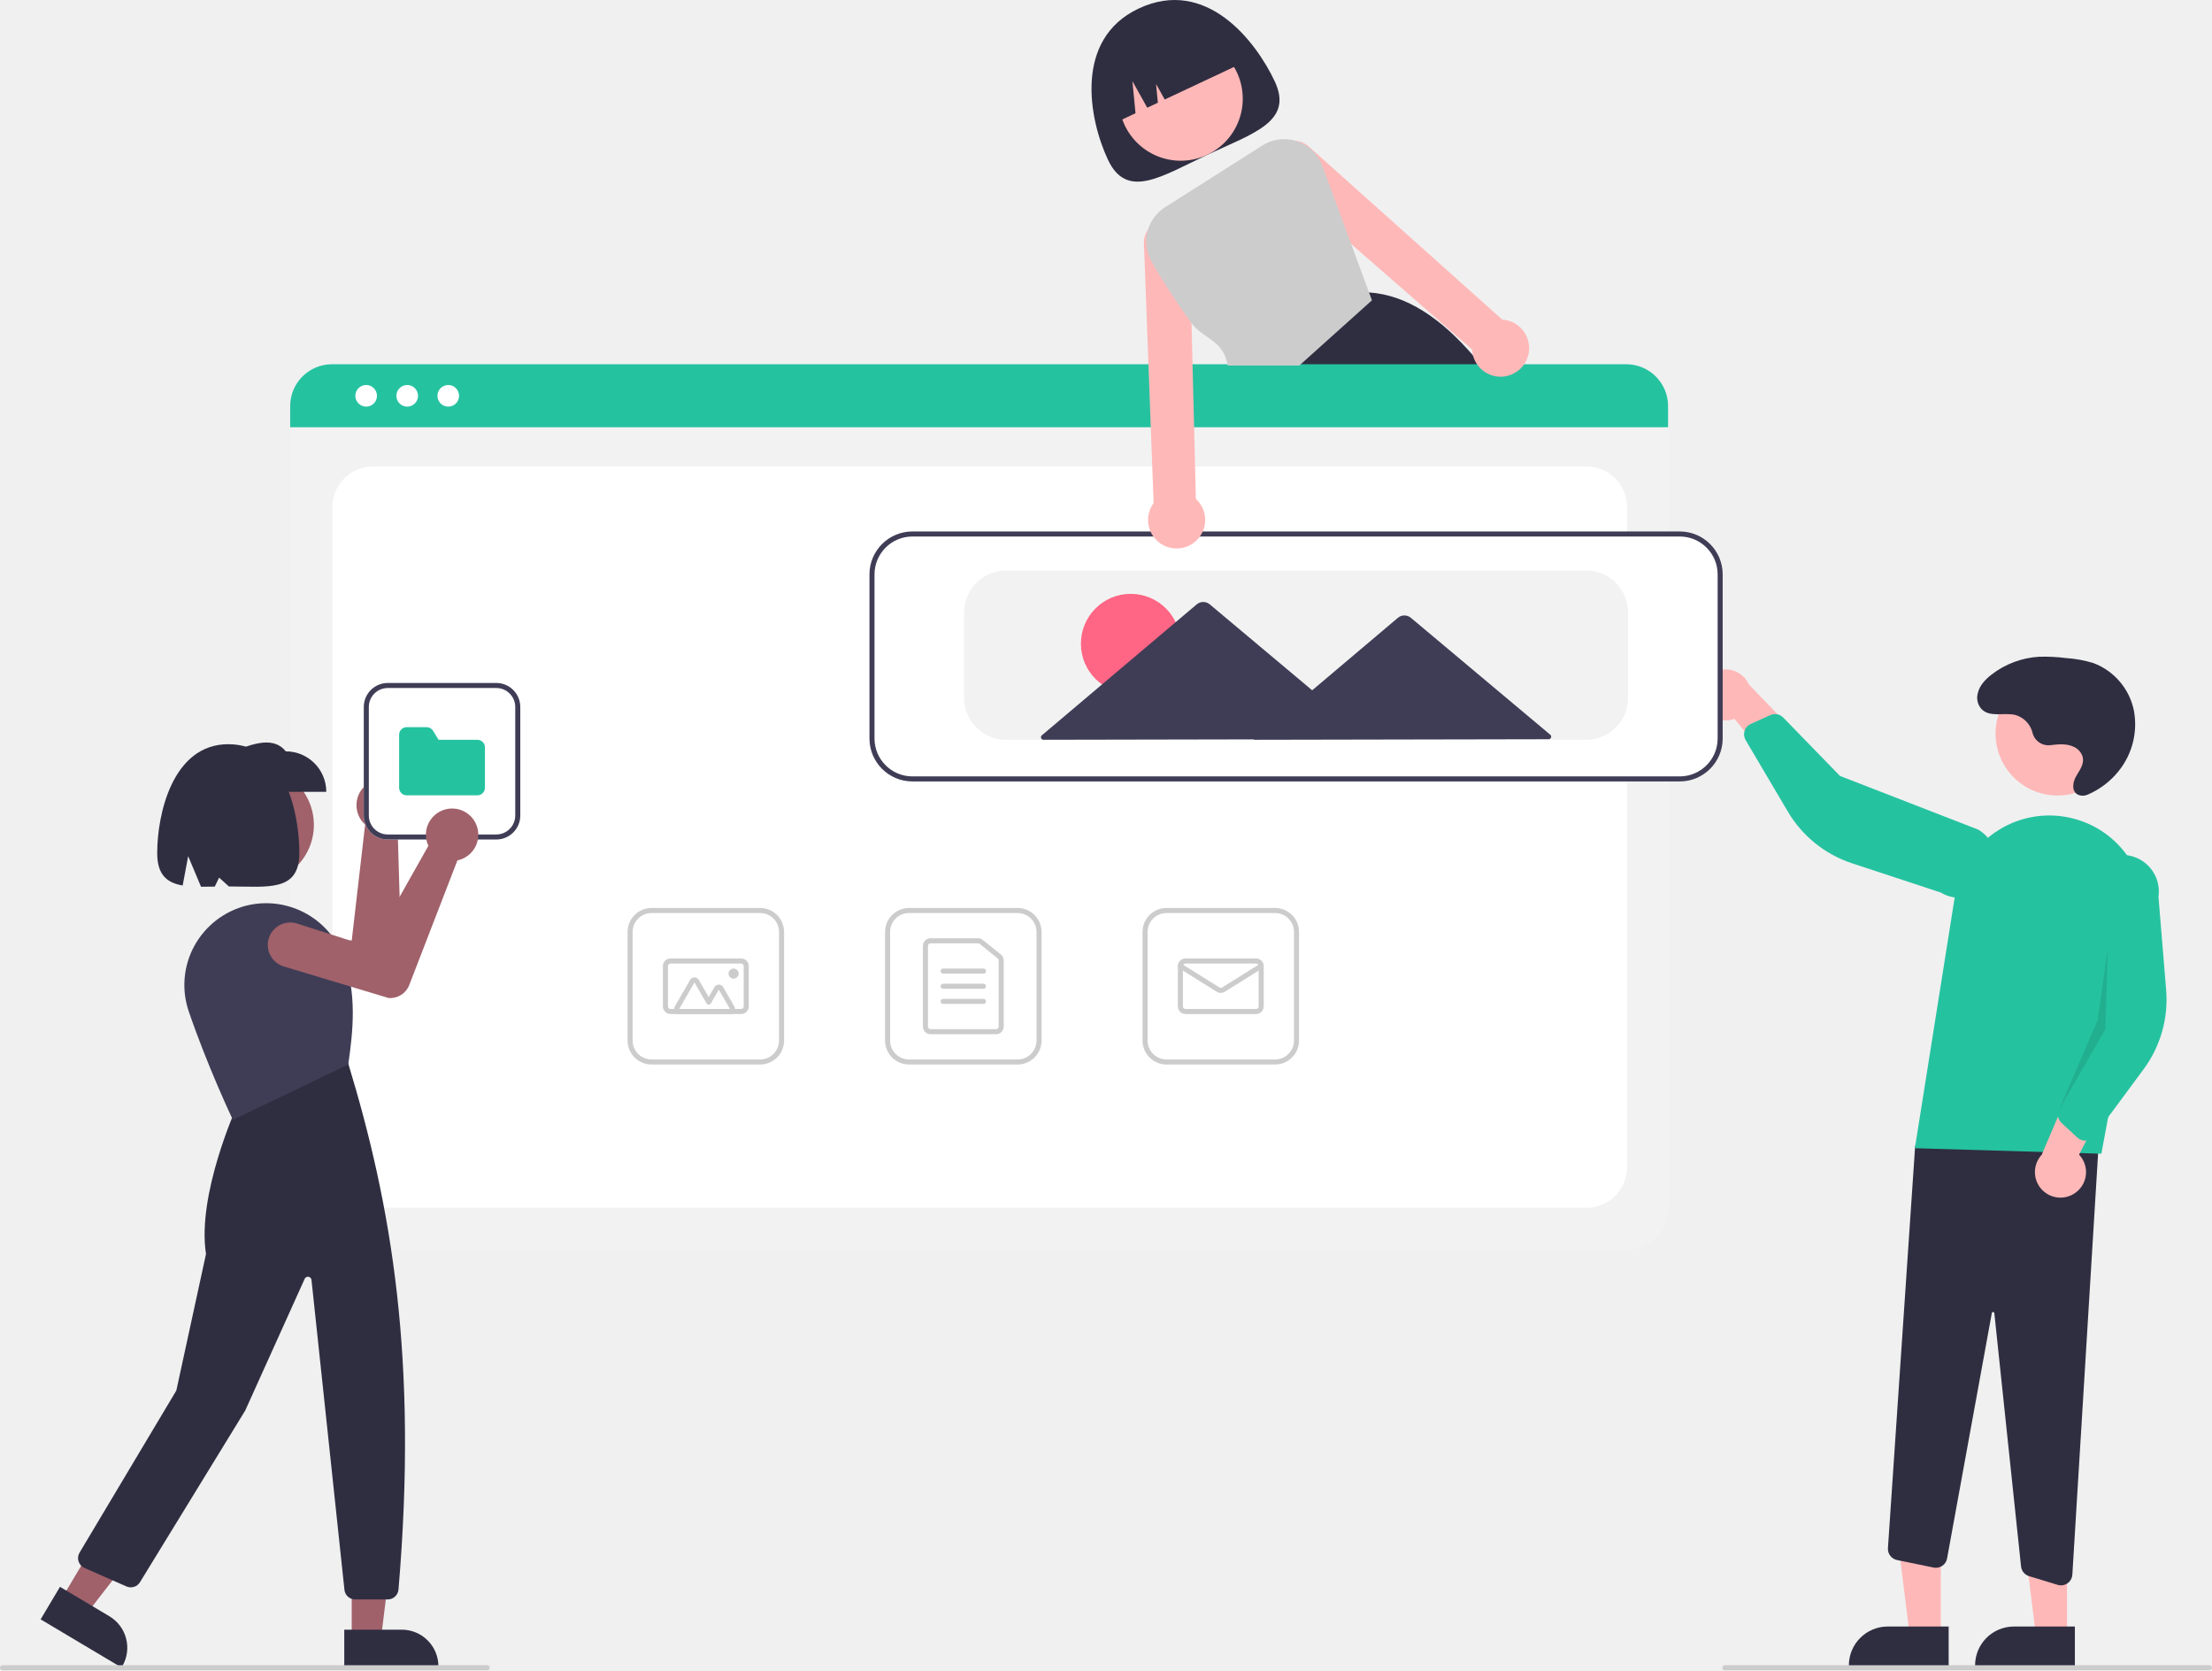
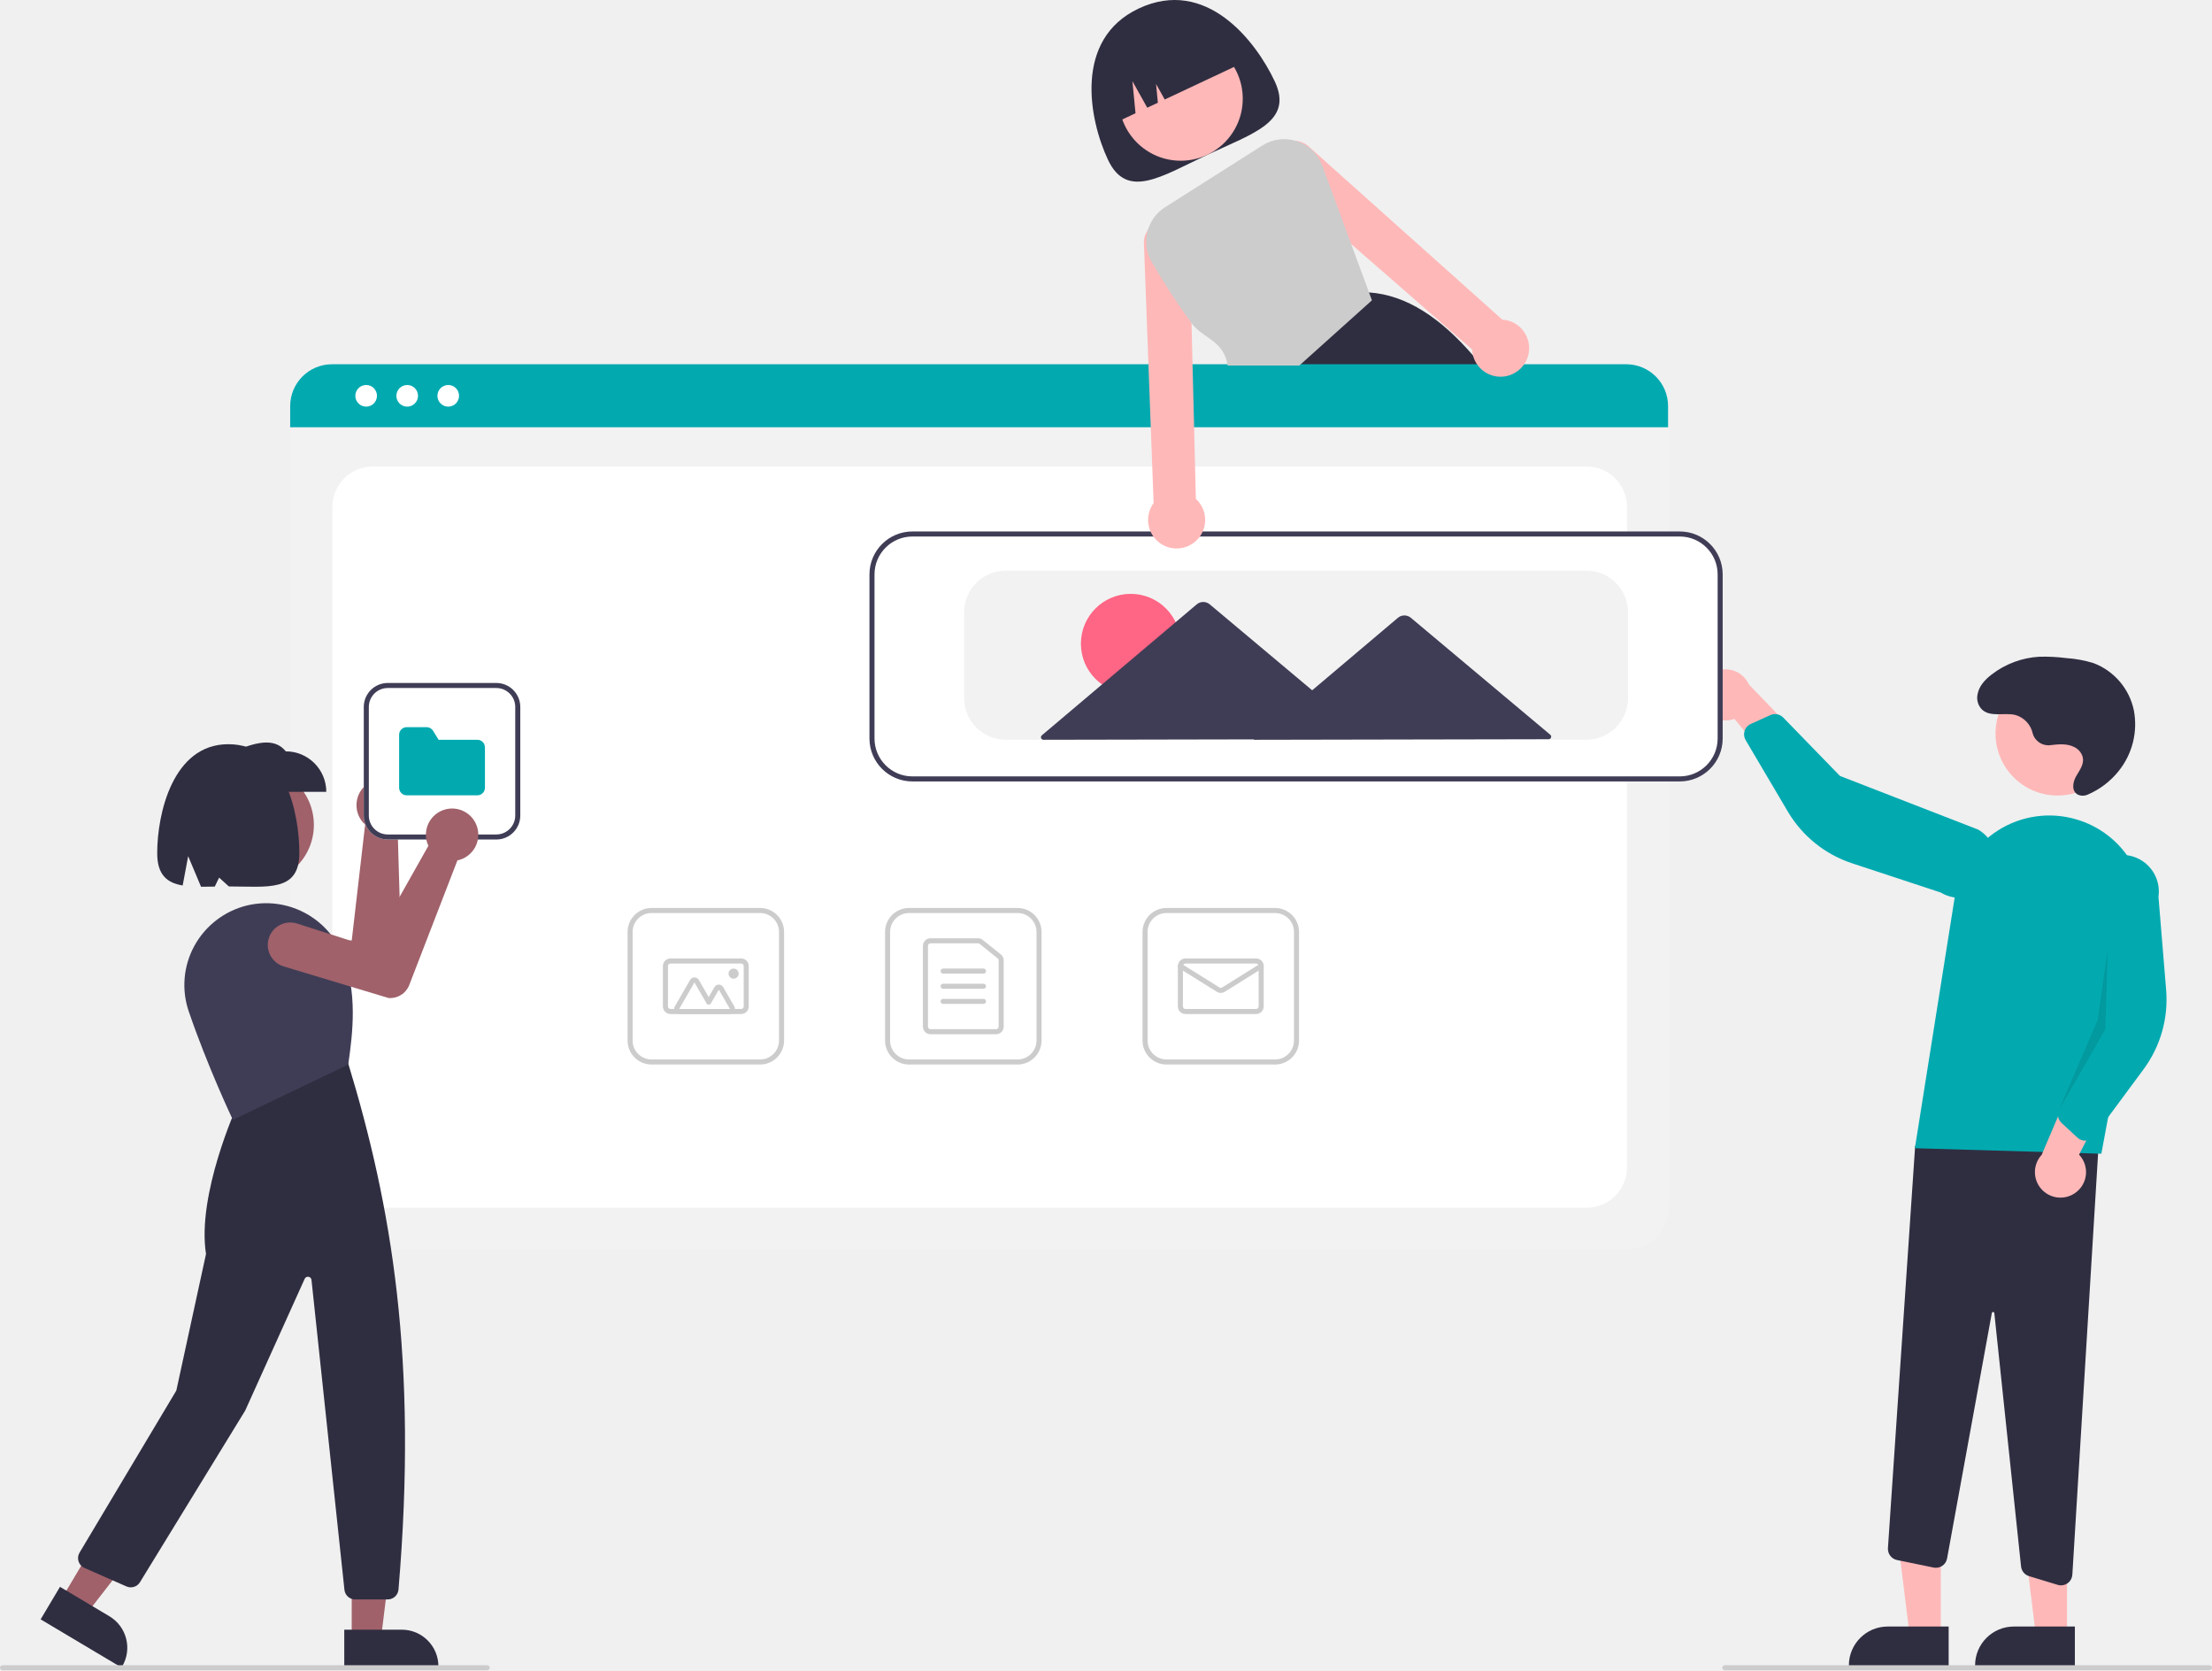
<svg xmlns="http://www.w3.org/2000/svg" id="a27520da-4319-485c-96d7-e776d7397e13" data-name="Layer 1" width="876.272" height="661.473" viewBox="0 0 876.272 661.473">
  <path d="M685.834,138.655c7.516,15.995-8.411,20.526-26.655,29.099s-31.898,17.942-39.414,1.947-13.615-47.743,12.195-59.871C658.66,97.284,678.318,122.659,685.834,138.655Z" transform="translate(-180.8642 -106.4605)" fill="#2f2e41" />
  <circle cx="467.746" cy="39.089" r="24.561" fill="#ffb8b8" />
  <path d="M770.29,254.473c-.85-1.11-1.7-2.2-2.56-3.26q-1.665-2.07-3.35-4.01c-12.73-14.69-26.27-23.94-41.18-24.93h-.02l-.22-.02-29.71,28.96-10.1,9.84.22.54,5.45,13.57h95.49A234.834,234.834,0,0,0,770.29,254.473Z" transform="translate(-180.8642 -106.4605)" fill="#2f2e41" />
  <path d="M621.902,155.438l0,0,8.792-4.131-1.225-12.683,5.879,10.496,4.202-1.975-.714-7.399,3.43,6.123,31.224-14.673,0,0a26,26,0,0,0-34.589-12.474l-4.525,2.126A26,26,0,0,0,621.902,155.438Z" transform="translate(-180.8642 -106.4605)" fill="#2f2e41" />
  <path d="M825.39,601.261H312.552a16.519,16.519,0,0,1-16.5-16.5V276.607a12.102,12.102,0,0,1,12.088-12.088H829.593a12.311,12.311,0,0,1,12.297,12.297V584.761A16.519,16.519,0,0,1,825.39,601.261Z" transform="translate(-180.8642 -106.4605)" fill="#f2f2f2" />
  <path d="M328.552,584.761h480.839a16,16,0,0,0,16-16V307.213a16,16,0,0,0-16-16H328.552a16,16,0,0,0-16,16V568.761A16,16,0,0,0,328.552,584.761Z" transform="translate(-180.8642 -106.4605)" fill="#fff" />
-   <path d="M841.66,275.663H295.82v-8.4a16.574,16.574,0,0,1,16.56-16.55H825.1a16.574,16.574,0,0,1,16.56,16.55Z" transform="translate(-180.8642 -106.4605)" fill="#25c2a0" />
+   <path d="M841.66,275.663H295.82v-8.4a16.574,16.574,0,0,1,16.56-16.55H825.1a16.574,16.574,0,0,1,16.56,16.55Z" transform="translate(-180.8642 -106.4605)" fill="#02aab0" />
  <circle cx="145.051" cy="156.752" r="4.283" fill="#fff" />
  <circle cx="161.31" cy="156.752" r="4.283" fill="#fff" />
  <circle cx="177.569" cy="156.752" r="4.283" fill="#fff" />
  <path d="M583.974,528.04h-43a9.511,9.511,0,0,1-9.5-9.5v-43a9.511,9.511,0,0,1,9.5-9.5h43a9.511,9.511,0,0,1,9.5,9.5v43A9.511,9.511,0,0,1,583.974,528.04Zm-43-60a7.508,7.508,0,0,0-7.5,7.5v43a7.508,7.508,0,0,0,7.5,7.5h43a7.508,7.508,0,0,0,7.5-7.5v-43a7.508,7.508,0,0,0-7.5-7.5Z" transform="translate(-180.8642 -106.4605)" fill="#ccc" />
  <path d="M575.474,516.04h-26a3.003,3.003,0,0,1-3-3v-32a3.003,3.003,0,0,1,3-3h18.839a3.007,3.007,0,0,1,1.879.662l7.16,5.754a2.984,2.984,0,0,1,1.121,2.338v26.246A3.003,3.003,0,0,1,575.474,516.04Zm-26-36a1.001,1.001,0,0,0-1,1v32a1.001,1.001,0,0,0,1,1h26a1.001,1.001,0,0,0,1-1v-26.246a.995.995,0,0,0-.374-.779l-7.161-5.754a1.002,1.002,0,0,0-.626-.22Z" transform="translate(-180.8642 -106.4605)" fill="#ccc" />
  <path d="M570.474,492.04h-16a1,1,0,0,1,0-2h16a1,1,0,0,1,0,2Z" transform="translate(-180.8642 -106.4605)" fill="#ccc" />
  <path d="M570.474,498.04h-16a1,1,0,0,1,0-2h16a1,1,0,0,1,0,2Z" transform="translate(-180.8642 -106.4605)" fill="#ccc" />
  <path d="M570.474,504.04h-16a1,1,0,0,1,0-2h16a1,1,0,0,1,0,2Z" transform="translate(-180.8642 -106.4605)" fill="#ccc" />
  <path d="M685.974,528.04h-43a9.511,9.511,0,0,1-9.5-9.5v-43a9.511,9.511,0,0,1,9.5-9.5h43a9.511,9.511,0,0,1,9.5,9.5v43A9.511,9.511,0,0,1,685.974,528.04Zm-43-60a7.508,7.508,0,0,0-7.5,7.5v43a7.508,7.508,0,0,0,7.5,7.5h43a7.508,7.508,0,0,0,7.5-7.5v-43a7.508,7.508,0,0,0-7.5-7.5Z" transform="translate(-180.8642 -106.4605)" fill="#ccc" />
  <path d="M678.474,508.04h-28a3.003,3.003,0,0,1-3-3v-16a3.003,3.003,0,0,1,3-3h28a3.003,3.003,0,0,1,3,3v16A3.003,3.003,0,0,1,678.474,508.04Zm-28-20a1.001,1.001,0,0,0-1,1v16a1.001,1.001,0,0,0,1,1h28a1.001,1.001,0,0,0,1-1v-16a1.001,1.001,0,0,0-1-1Z" transform="translate(-180.8642 -106.4605)" fill="#ccc" />
  <path d="M664.474,499.678a3.003,3.003,0,0,1-1.59-.453l-14.94-9.337a1,1,0,0,1,1.061-1.696l14.94,9.337a1.006,1.006,0,0,0,1.06,0l14.939-9.337a1,1,0,0,1,1.061,1.696l-14.939,9.337A3.004,3.004,0,0,1,664.474,499.678Z" transform="translate(-180.8642 -106.4605)" fill="#ccc" />
  <path d="M481.974,528.04h-43a9.511,9.511,0,0,1-9.5-9.5v-43a9.511,9.511,0,0,1,9.5-9.5h43a9.511,9.511,0,0,1,9.5,9.5v43A9.511,9.511,0,0,1,481.974,528.04Zm-43-60a7.508,7.508,0,0,0-7.5,7.5v43a7.508,7.508,0,0,0,7.5,7.5h43a7.508,7.508,0,0,0,7.5-7.5v-43a7.508,7.508,0,0,0-7.5-7.5Z" transform="translate(-180.8642 -106.4605)" fill="#ccc" />
  <path d="M474.474,508.04h-28a3.003,3.003,0,0,1-3-3v-16a3.003,3.003,0,0,1,3-3h28a3.003,3.003,0,0,1,3,3v16A3.003,3.003,0,0,1,474.474,508.04Zm-28-20a1.001,1.001,0,0,0-1,1v16a1.001,1.001,0,0,0,1,1h28a1.001,1.001,0,0,0,1-1v-16a1.001,1.001,0,0,0-1-1Z" transform="translate(-180.8642 -106.4605)" fill="#ccc" />
  <path d="M470.036,508.04h-20.124a2,2,0,0,1-1.732-3l6.062-10.5a2,2,0,0,1,3.464,0l3.915,6.781,2.268-3.929a2,2,0,0,1,3.464,0l4.415,7.647a2,2,0,0,1-1.732,3Zm0-2h0l-4.415-7.647-3.134,5.429a1.0 1,0,0,1-.866.5h0a1.0 1,0,0,1-.866-.5l-4.781-8.281-6.062,10.5Z" transform="translate(-180.8642 -106.4605)" fill="#ccc" />
  <circle cx="290.61" cy="385.579" r="2" fill="#ccc" />
  <polygon points="768.825 648.15 756.565 648.149 750.733 600.861 768.827 600.862 768.825 648.15" fill="#ffb8b8" />
  <path d="M952.816,766.494l-39.531-.001v-.5a15.386,15.386,0,0,1,15.386-15.386h.001l24.144.001Z" transform="translate(-180.8642 -106.4605)" fill="#2f2e41" />
  <polygon points="818.825 648.15 806.565 648.149 800.733 600.861 818.827 600.862 818.825 648.15" fill="#ffb8b8" />
  <path d="M1002.816,766.494l-39.531-.001v-.5a15.386,15.386,0,0,1,15.386-15.386h.001l24.144.001Z" transform="translate(-180.8642 -106.4605)" fill="#2f2e41" />
  <path d="M996.014,734.111l-11.354-3.454a4.493,4.493,0,0,1-3.166-3.833L970.908,626.498a.48.48,0,0,0-.479-.447.469.469,0,0,0-.51.409l-17.731,97.199a4.5,4.5,0,0,1-5.335,3.6L932.342,724.269a4.516,4.516,0,0,1-3.582-4.712l10.785-159.312,73.138-7.892-10.868,177.727a4.505,4.505,0,0,1-4.484,4.228A4.526,4.526,0,0,1,996.014,734.111Z" transform="translate(-180.8642 -106.4605)" fill="#2f2e41" />
  <circle cx="815.08" cy="290.487" r="24.561" fill="#ffb8b8" />
-   <path d="M939.433,561.18l15.858-99.851a37.857,37.857,0,0,1,48.005-30.399h0a37.743,37.743,0,0,1,26.601,43.262l-16.591,89.172Z" transform="translate(-180.8642 -106.4605)" fill="#25c2a0" />
+   <path d="M939.433,561.18l15.858-99.851a37.857,37.857,0,0,1,48.005-30.399h0a37.743,37.743,0,0,1,26.601,43.262l-16.591,89.172Z" transform="translate(-180.8642 -106.4605)" fill="#02aab0" />
  <path d="M1002.725,579.046a10.056,10.056,0,0,0,1.747-15.32l16.396-31.751-18.465,1.97-12.739,29.849a10.11,10.11,0,0,0,13.061,15.251Z" transform="translate(-180.8642 -106.4605)" fill="#ffb8b8" />
-   <path d="M1006.236,558.126a4.506,4.506,0,0,1-2.426-1.151l-6.273-5.797a4.515,4.515,0,0,1-1.092-5.054l12.537-29.718-1.779-58.72a14.497,14.497,0,1,1,28.727,3.919l3.041,36.912a46.373,46.373,0,0,1-8.938,31.397l-19.552,26.432a4.505,4.505,0,0,1-3.195,1.804A4.455,4.455,0,0,1,1006.236,558.126Z" transform="translate(-180.8642 -106.4605)" fill="#25c2a0" />
+   <path d="M1006.236,558.126a4.506,4.506,0,0,1-2.426-1.151l-6.273-5.797a4.515,4.515,0,0,1-1.092-5.054l12.537-29.718-1.779-58.72a14.497,14.497,0,1,1,28.727,3.919l3.041,36.912a46.373,46.373,0,0,1-8.938,31.397l-19.552,26.432a4.505,4.505,0,0,1-3.195,1.804A4.455,4.455,0,0,1,1006.236,558.126Z" transform="translate(-180.8642 -106.4605)" fill="#02aab0" />
  <path d="M854.505,383.566a10.056,10.056,0,0,0,13.426,7.582l22.846,27.478,5.385-17.772-22.52-23.369a10.11,10.11,0,0,0-19.137,6.081Z" transform="translate(-180.8642 -106.4605)" fill="#ffb8b8" />
-   <path d="M872.401,394.955a4.506,4.506,0,0,1,2.006-1.786l7.784-3.517a4.515,4.515,0,0,1,5.08.965l22.478,23.132,54.766,21.257a14.497,14.497,0,1,1-14.809,24.926l-35.177-11.592a46.374,46.374,0,0,1-25.427-20.472l-16.717-28.31a4.505,4.505,0,0,1-.415-3.646A4.454,4.454,0,0,1,872.401,394.955Z" transform="translate(-180.8642 -106.4605)" fill="#25c2a0" />
+   <path d="M872.401,394.955a4.506,4.506,0,0,1,2.006-1.786l7.784-3.517a4.515,4.515,0,0,1,5.08.965l22.478,23.132,54.766,21.257a14.497,14.497,0,1,1-14.809,24.926l-35.177-11.592a46.374,46.374,0,0,1-25.427-20.472l-16.717-28.31a4.505,4.505,0,0,1-.415-3.646A4.454,4.454,0,0,1,872.401,394.955Z" transform="translate(-180.8642 -106.4605)" fill="#02aab0" />
  <polygon points="835.002 375.652 834.002 407.652 815.58 439.663 830.962 403.99 835.002 375.652" opacity="0.1" />
  <path d="M993.13,401.563a6.423,6.423,0,0,1-7.031-4.702,9.764,9.764,0,0,0-6.951-7.274c-4.505-1.029-10.012,1.091-13.314-2.322a6.637,6.637,0,0,1-1.575-5.842c.608-3.317,2.981-5.823,5.563-7.827a34.062,34.062,0,0,1,18.866-7.051,67.677,67.677,0,0,1,10.621.528,47.009,47.009,0,0,1,10.864,1.985,25.576,25.576,0,0,1,16.002,18.68,29.528,29.528,0,0,1-6.057,24.13,31.702,31.702,0,0,1-12.161,9.259,4.744,4.744,0,0,1-3.606.183c-2.957-1.176-2.474-4.839-1.126-7.283,1.443-2.615,3.663-5.146,2.503-8.329a6.302,6.302,0,0,0-3.127-3.366c-2.94-1.499-6.228-1.145-9.389-.78Z" transform="translate(-180.8642 -106.4605)" fill="#2f2e41" />
  <path d="M846.297,415.433h-304a16.519,16.519,0,0,1-16.5-16.5v-65a16.519,16.519,0,0,1,16.5-16.5h304a16.519,16.519,0,0,1,16.5,16.5v65A16.519,16.519,0,0,1,846.297,415.433Z" transform="translate(-180.8642 -106.4605)" fill="#fff" />
  <path d="M846.297,415.933h-304a17.019,17.019,0,0,1-17-17v-65a17.019,17.019,0,0,1,17-17h304a17.019,17.019,0,0,1,17,17v65A17.019,17.019,0,0,1,846.297,415.933Zm-304-97a15.017,15.017,0,0,0-15,15v65a15.017,15.017,0,0,0,15,15h304a15.017,15.017,0,0,0,15-15v-65a15.017,15.017,0,0,0-15-15Z" transform="translate(-180.8642 -106.4605)" fill="#3f3d56" />
  <path d="M809.297,399.433h-230a16.519,16.519,0,0,1-16.5-16.5v-34a16.519,16.519,0,0,1,16.5-16.5h230a16.519,16.519,0,0,1,16.5,16.5v34A16.519,16.519,0,0,1,809.297,399.433Z" transform="translate(-180.8642 -106.4605)" fill="#f2f2f2" />
  <circle cx="447.928" cy="254.915" r="19.732" fill="#ff6584" />
  <path d="M795.004,397.442l-27.853-23.36-27.372-22.956a4,4,0,0,0-5.153.01l-27.283,23.062-6.664,5.633-10.048-8.427-30.537-25.611a4,4,0,0,0-5.152.01l-30.438,25.728-30.917,26.133a1.0 1,0,0,0,.647,1.764l63.387-.122,20.064-.039-.196.166,59.808-.115,57.067-.11A1.0 1,0,0,0,795.004,397.442Z" transform="translate(-180.8642 -106.4605)" fill="#3f3d56" />
  <path d="M1056.136,767.933h-192a1,1,0,0,1,0-2h192a1,1,0,0,1,0,2Z" transform="translate(-180.8642 -106.4605)" fill="#ccc" />
  <path d="M784.92,238.373a11.221,11.221,0,0,0-7.25-5.1,10.301,10.301,0,0,0-1.66-.21l-76.19-68.12a9.015,9.015,0,0,0-5.63-2.69,7.67,7.67,0,0,0-1.27-.04,9.055,9.055,0,0,0-5.96,15.48l29.17,25.43,47.9,41.75a11.916,11.916,0,0,0,.35,2.33,11.266,11.266,0,0,0,9.67,8.37,11.092,11.092,0,0,0,6.05-1,11.407,11.407,0,0,0,3.88-2.97c.11-.13.21-.25.31-.39a11.293,11.293,0,0,0,.63-12.84Z" transform="translate(-180.8642 -106.4605)" fill="#ffb8b8" />
  <path d="M654.6,304.023l-.71-28.86-.6-23.95-.41-16.76-.81-32.67a9.046,9.046,0,0,0-15.71-5.25,6.923,6.923,0,0,0-.75.96,8.936,8.936,0,0,0-1.56,6.05l1.78,47.67.89,23.95,1.14,30.55a12.047,12.047,0,0,0-.89,1.41,11.248,11.248,0,0,0-.71,8.84,11.311,11.311,0,0,0,15.56,6.63,11.301,11.301,0,0,0,2.78-18.57Z" transform="translate(-180.8642 -106.4605)" fill="#ffb8b8" />
  <path d="M723.201,222.273l-7.07-19.15-11.44-31.02a16.006,16.006,0,0,0-9.95-9.68c-.18-.06-.37-.12-.55-.17a15.984,15.984,0,0,0-13.24,1.82l-38.53,24.44a16.093,16.093,0,0,0-5.27,21.75,276.323,276.323,0,0,0,15.73,24.19c4.49,6.11,12.85,6.76,14.3,16.76h28.41l28.76-25.82Z" transform="translate(-180.8642 -106.4605)" fill="#ccc" />
  <circle cx="101.165" cy="326.682" r="23.172" fill="#a0616a" />
  <path d="M338.916,417.193q.343.273.664.578a10.38,10.38,0,0,1-.417,15.484,9.722,9.722,0,0,1-.814.613l1.568,52.945a8.061,8.061,0,0,1-5.545,7.867l-.096.021-42.989,4.578a8.899,8.899,0,1,1-1.722-17.713l30.644-2.699,5.3-45.851a9.876,9.876,0,0,1-.972-.99,10.38,10.38,0,0,1,14.378-14.833Z" transform="translate(-180.8642 -106.4605)" fill="#a0616a" />
  <polygon points="139.328 649.174 150.895 649.174 156.397 604.561 139.326 604.561 139.328 649.174" fill="#a0616a" />
  <path d="M317.242,751.858l22.778-.001h.001a14.516,14.516,0,0,1,14.516,14.516v.472l-37.294.001Z" transform="translate(-180.8642 -106.4605)" fill="#2f2e41" />
  <polygon points="24.366 633.182 34.304 639.099 61.857 603.582 47.189 594.849 24.366 633.182" fill="#a0616a" />
  <path d="M204.627,734.889l19.572,11.653.001 0a14.516,14.516,0,0,1,5.046,19.899l-.241.405L196.96,747.767Z" transform="translate(-180.8642 -106.4605)" fill="#2f2e41" />
  <path d="M334.488,739.877H321.536a4.238,4.238,0,0,1-4.221-3.797L304.258,613.343a1.415,1.415,0,0,0-2.697-.433l-23.555,52.159-41.704,68.003a4.266,4.266,0,0,1-5.329,1.666l-16.66-7.33a4.247,4.247,0,0,1-1.935-6.064l38.337-64.192,11.758-54.085c-3.698-23.455,12.155-58.326,12.316-58.676l.079-.17,43.668-17.068.219.268c17.221,56.514,27.715,117.332,19.967,208.568A4.274,4.274,0,0,1,334.488,739.877Z" transform="translate(-180.8642 -106.4605)" fill="#2f2e41" />
  <path d="M273.107,549.934l-.203-.427c-.097-.205-9.807-20.684-17.292-42.571a32.285,32.285,0,0,1,2.239-25.873,32.637,32.637,0,0,1,20.813-16.004h0A32.677,32.677,0,0,1,316.591,484.627c5.937,14.847,4.045,30.695,2.264,43.157l-.035.25-.227.109Z" transform="translate(-180.8642 -106.4605)" fill="#3f3d56" />
  <path d="M310.124,420.054H273.33V404.015c8.076-3.208,15.978-5.937,20.756,0a16.038,16.038,0,0,1,16.038,16.038Z" transform="translate(-180.8642 -106.4605)" fill="#2f2e41" />
  <path d="M271.293,401.185c-21.996,0-28.153,27.571-28.153,43.126,0,8.674,3.923,11.777,10.088,12.827l2.177-11.611,5.099,12.111c1.732.009,3.551-.025,5.437-.06l1.729-3.56,3.855,3.496c15.441.023,27.921,2.274,27.921-13.203C299.445,428.756,294.046,401.185,271.293,401.185Z" transform="translate(-180.8642 -106.4605)" fill="#2f2e41" />
  <path d="M373.864,767.933h-192a1,1,0,1,1,0-2h192a1,1,0,0,1,0,2Z" transform="translate(-180.8642 -106.4605)" fill="#ccc" />
  <path d="M377.474,438.933h-43a9.511,9.511,0,0,1-9.5-9.5v-43a9.511,9.511,0,0,1,9.5-9.5h43a9.511,9.511,0,0,1,9.5,9.5v43A9.511,9.511,0,0,1,377.474,438.933Z" transform="translate(-180.8642 -106.4605)" fill="#fff" />
  <path d="M377.474,438.933h-43a9.511,9.511,0,0,1-9.5-9.5v-43a9.511,9.511,0,0,1,9.5-9.5h43a9.511,9.511,0,0,1,9.5,9.5v43A9.511,9.511,0,0,1,377.474,438.933Zm-43-60a7.508,7.508,0,0,0-7.5,7.5v43a7.508,7.508,0,0,0,7.5,7.5h43a7.508,7.508,0,0,0,7.5-7.5v-43a7.508,7.508,0,0,0-7.5-7.5Z" transform="translate(-180.8642 -106.4605)" fill="#3f3d56" />
-   <path d="M369.974,421.433h-28a3.003,3.003,0,0,1-3-3v-21a3.003,3.003,0,0,1,3-3h7.882a2.981,2.981,0,0,1,2.555,1.427l2.198,3.573h15.364a3.003,3.003,0,0,1,3,3v16A3.003,3.003,0,0,1,369.974,421.433Z" transform="translate(-180.8642 -106.4605)" fill="#25c2a0" />
+   <path d="M369.974,421.433h-28a3.003,3.003,0,0,1-3-3v-21a3.003,3.003,0,0,1,3-3h7.882a2.981,2.981,0,0,1,2.555,1.427l2.198,3.573h15.364a3.003,3.003,0,0,1,3,3v16A3.003,3.003,0,0,1,369.974,421.433Z" transform="translate(-180.8642 -106.4605)" fill="#02aab0" />
  <path d="M369.064,432.042q.21.384.388.79a10.38,10.38,0,0,1-6.393,14.109,9.72,9.72,0,0,1-.988.25l-19.099,49.405a8.061,8.061,0,0,1-8.163,5.099l-.096-.018-41.397-12.462a8.899,8.899,0,1,1,5.286-16.993l29.29,9.404,22.676-40.202a9.876,9.876,0,0,1-.511-1.289,10.38,10.38,0,0,1,19.007-8.091Z" transform="translate(-180.8642 -106.4605)" fill="#a0616a" />
</svg>
